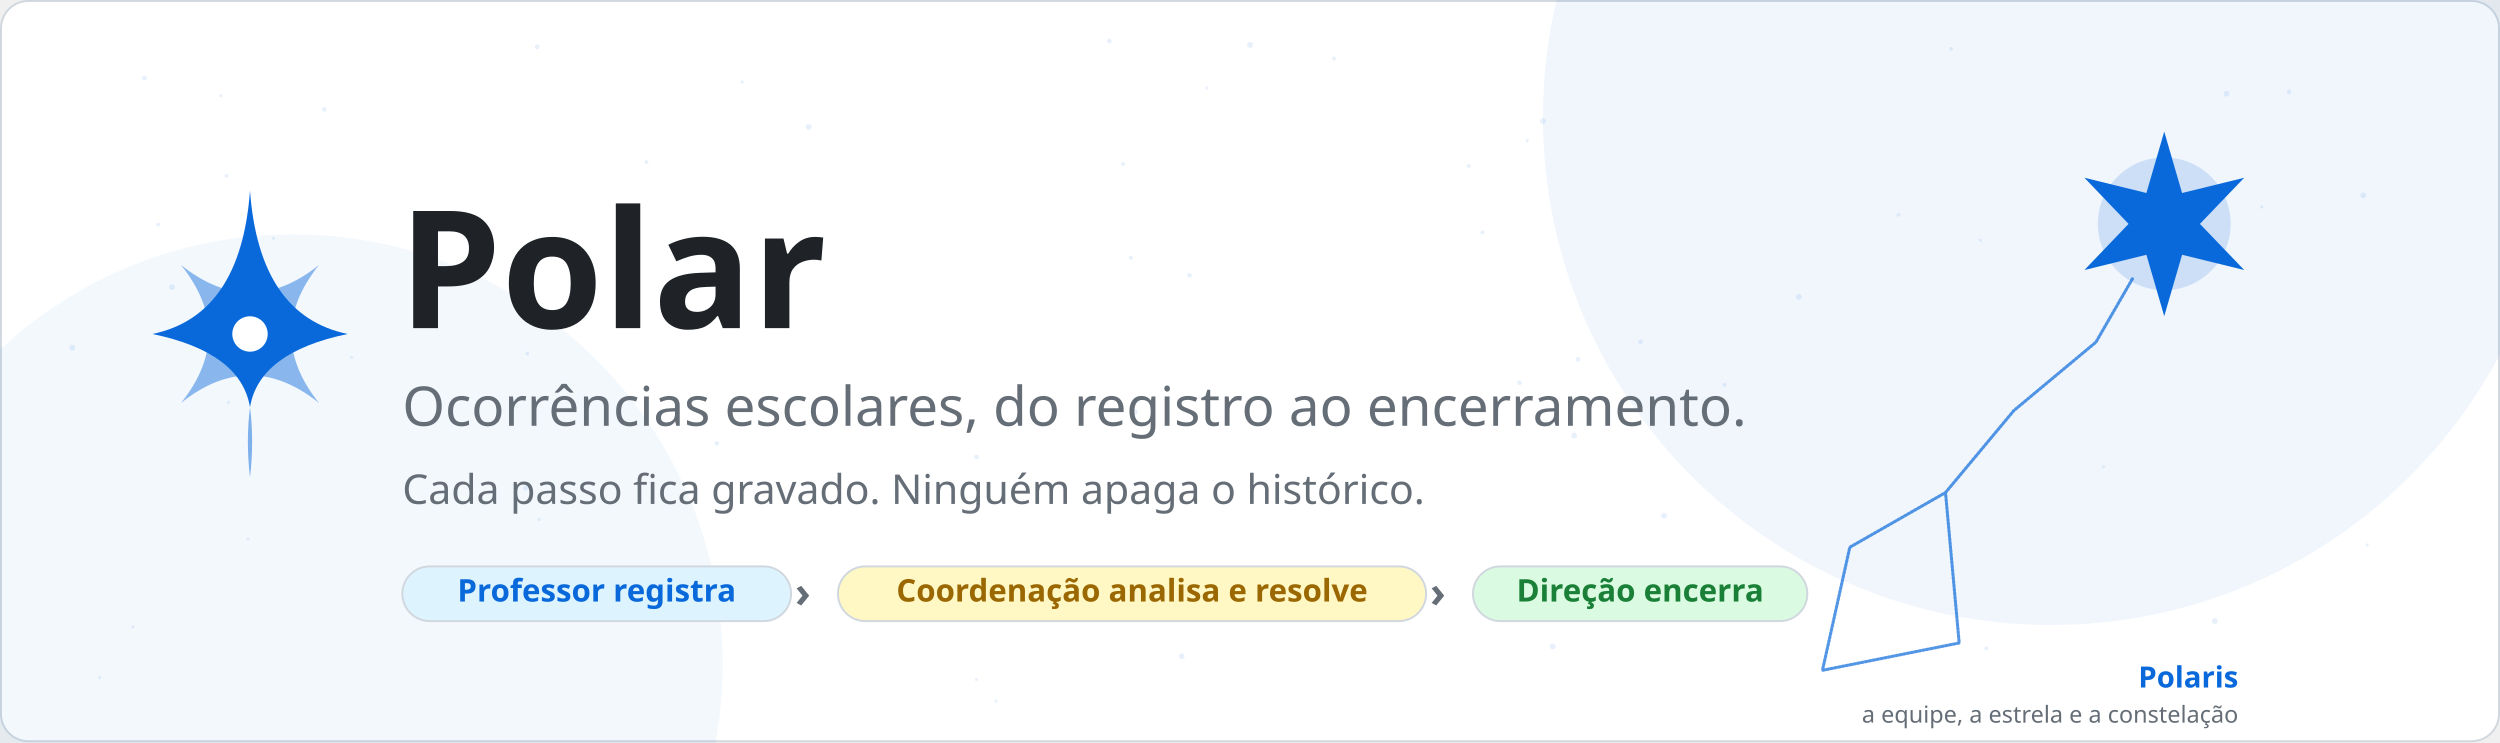
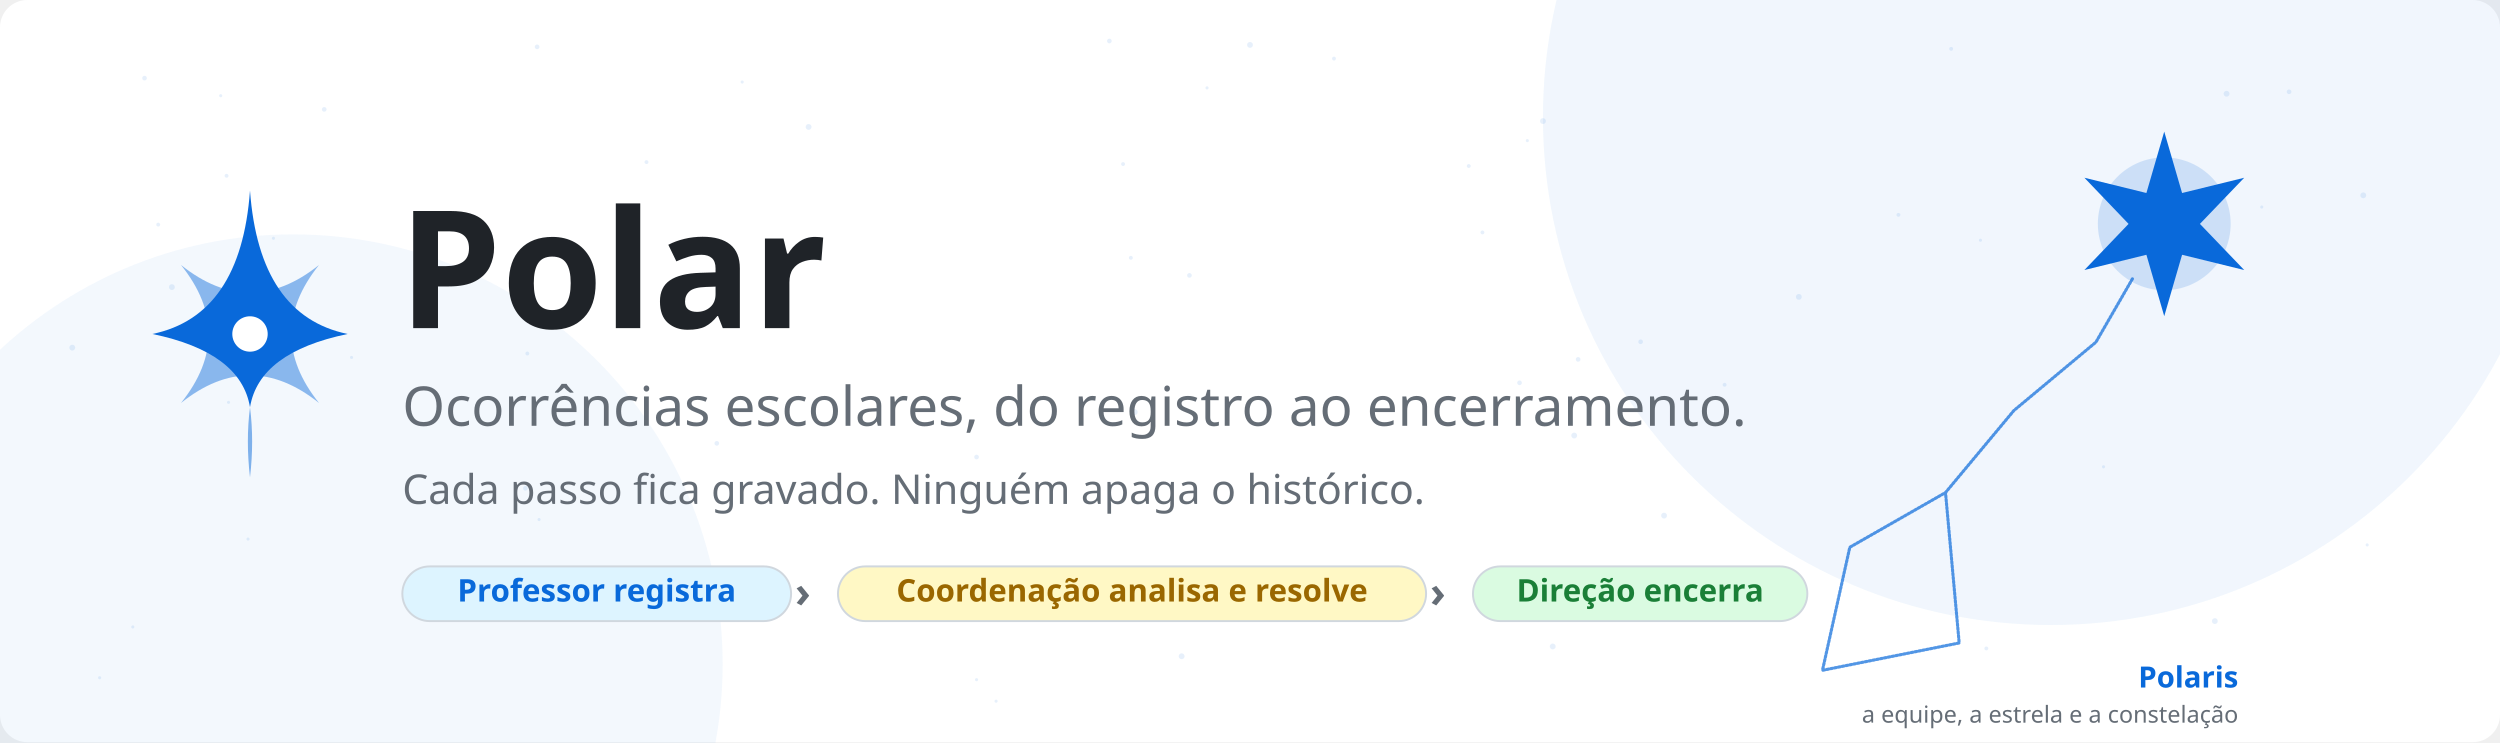
<svg xmlns="http://www.w3.org/2000/svg" width="1280" height="380" viewBox="0 0 1280 380" role="img" aria-label="Polar: ocorrências escolares, do registro ao encerramento. Feito pela equipe Polaris.">
  <style>text{font-family:-apple-system,BlinkMacSystemFont,'Segoe UI','Noto Sans',Helvetica,Arial,sans-serif}
.tw{opacity:.1;animation:tw 3.6s ease-in-out infinite}
@keyframes tw{50%{opacity:.55}}
.linha{stroke-dasharray:1;stroke-dashoffset:1;animation:desenha 2.4s .5s cubic-bezier(.3,.7,.2,1) forwards}
@keyframes desenha{to{stroke-dashoffset:0}}
.ponto{opacity:0;animation:acende .6s ease forwards}
@keyframes acende{to{opacity:1}}
.polaris{transform-box:fill-box;transform-origin:center;animation:polaris 4.5s 2.4s ease-in-out infinite}
@keyframes polaris{50%{transform:scale(1.22) rotate(18deg)}}
.halo{transform-box:fill-box;transform-origin:center;animation:halo 4.5s 2.4s ease-in-out infinite}
@keyframes halo{50%{transform:scale(1.5);opacity:.05}}
- .mark .menor{transform-box:fill-box;transform-origin:center;animation:gira 60s linear infinite}
- @keyframes gira{to{transform:rotate(360deg)}}
.mark{animation:entra 1s .1s both}
.t1{animation:sobe .9s .3s both} .t2{animation:sobe .9s .55s both} .t3{animation:sobe .9s .8s both} .t4{animation:sobe .9s 1.05s both}
@keyframes sobe{from{opacity:0;transform:translateY(10px)}}
@keyframes entra{from{opacity:0;transform:scale(.8)}}
.rotulo{animation:sobe .9s 3s both}
+ .cadente{opacity:0;animation:cadente 9s 3s linear infinite}
+ @keyframes cadente{0%{opacity:0;transform:translate(0,0)}2%{opacity:.9}9%{opacity:0;transform:translate(-260px,150px)}100%{opacity:0}}
@media (prefers-reduced-motion:reduce){*{animation:none!important;opacity:1!important;stroke-dashoffset:0!important}}</style>
-   <rect x="0.5" y="0.5" width="1279" height="379" rx="14" fill="#ffffff" stroke="#d0d7de" />
+   <rect x="0" y="0" width="1280" height="380" rx="14" fill="#ffffff" />
  <circle cx="1050" cy="60" r="260" fill="#0969da" opacity=".06" />
  <circle cx="150" cy="340" r="220" fill="#0969da" opacity=".05" />
  <circle class="tw" cx="581" cy="211" r="1.5" fill="#0969da" style="animation-delay:2.7s;animation-duration:5.1s" />
  <circle class="tw" cx="258" cy="295" r="1.5" fill="#0969da" style="animation-delay:3.8s;animation-duration:4.9s" />
  <circle class="tw" cx="140" cy="122" r="0.8" fill="#0969da" style="animation-delay:3.2s;animation-duration:5.2s" />
  <circle class="tw" cx="806" cy="223" r="1.5" fill="#0969da" style="animation-delay:5.8s;animation-duration:4.5s" />
  <circle class="tw" cx="782" cy="72" r="0.8" fill="#0969da" style="animation-delay:5.0s;animation-duration:2.8s" />
  <circle class="tw" cx="68" cy="321" r="0.8" fill="#0969da" style="animation-delay:4.7s;animation-duration:3.5s" />
  <circle class="tw" cx="752" cy="85" r="1" fill="#0969da" style="animation-delay:3.8s;animation-duration:4.0s" />
  <circle class="tw" cx="840" cy="175" r="1.2" fill="#0969da" style="animation-delay:2.4s;animation-duration:4.2s" />
  <circle class="tw" cx="1172" cy="47" r="1.2" fill="#0969da" style="animation-delay:1.9s;animation-duration:3.3s" />
  <circle class="tw" cx="380" cy="42" r="0.8" fill="#0969da" style="animation-delay:2.4s;animation-duration:5.1s" />
  <circle class="tw" cx="500" cy="348" r="0.8" fill="#0969da" style="animation-delay:1.3s;animation-duration:5.3s" />
  <circle class="tw" cx="88" cy="147" r="1.5" fill="#0969da" style="animation-delay:2.5s;animation-duration:4.2s" />
  <circle class="tw" cx="269" cy="250" r="1.2" fill="#0969da" style="animation-delay:0.5s;animation-duration:3.6s" />
  <circle class="tw" cx="1212" cy="279" r="0.8" fill="#0969da" style="animation-delay:0.8s;animation-duration:4.7s" />
  <circle class="tw" cx="37" cy="178" r="1.5" fill="#0969da" style="animation-delay:1.1s;animation-duration:4.2s" />
  <circle class="tw" cx="575" cy="84" r="1" fill="#0969da" style="animation-delay:2.5s;animation-duration:3.7s" />
  <circle class="tw" cx="510" cy="359" r="0.8" fill="#0969da" style="animation-delay:1.6s;animation-duration:5.4s" />
  <circle class="tw" cx="1014" cy="123" r="0.8" fill="#0969da" style="animation-delay:1.3s;animation-duration:3.7s" />
  <circle class="tw" cx="1077" cy="239" r="0.8" fill="#0969da" style="animation-delay:0.3s;animation-duration:3.0s" />
  <circle class="tw" cx="568" cy="21" r="1.2" fill="#0969da" style="animation-delay:5.0s;animation-duration:3.7s" />
  <circle class="tw" cx="116" cy="90" r="1" fill="#0969da" style="animation-delay:0.1s;animation-duration:3.7s" />
  <circle class="tw" cx="790" cy="62" r="1.5" fill="#0969da" style="animation-delay:5.0s;animation-duration:3.0s" />
  <circle class="tw" cx="500" cy="234" r="1.2" fill="#0969da" style="animation-delay:5.5s;animation-duration:5.0s" />
  <circle class="tw" cx="331" cy="83" r="1" fill="#0969da" style="animation-delay:4.1s;animation-duration:3.7s" />
  <circle class="tw" cx="618" cy="45" r="0.8" fill="#0969da" style="animation-delay:0.6s;animation-duration:2.7s" />
  <circle class="tw" cx="1210" cy="100" r="1.5" fill="#0969da" style="animation-delay:1.5s;animation-duration:5.0s" />
  <circle class="tw" cx="759" cy="119" r="1" fill="#0969da" style="animation-delay:5.6s;animation-duration:5.4s" />
  <circle class="tw" cx="180" cy="183" r="0.8" fill="#0969da" style="animation-delay:1.7s;animation-duration:5.3s" />
  <circle class="tw" cx="275" cy="24" r="1.2" fill="#0969da" style="animation-delay:2.5s;animation-duration:3.3s" />
  <circle class="tw" cx="81" cy="115" r="1" fill="#0969da" style="animation-delay:0.6s;animation-duration:3.0s" />
  <circle class="tw" cx="579" cy="132" r="1" fill="#0969da" style="animation-delay:3.5s;animation-duration:5.3s" />
  <circle class="tw" cx="609" cy="141" r="1.2" fill="#0969da" style="animation-delay:5.8s;animation-duration:2.7s" />
  <circle class="tw" cx="808" cy="184" r="1.2" fill="#0969da" style="animation-delay:1.9s;animation-duration:5.5s" />
  <circle class="tw" cx="117" cy="206" r="0.8" fill="#0969da" style="animation-delay:5.4s;animation-duration:4.7s" />
  <circle class="tw" cx="891" cy="291" r="1.2" fill="#0969da" style="animation-delay:2.1s;animation-duration:4.6s" />
  <circle class="tw" cx="1134" cy="318" r="1.5" fill="#0969da" style="animation-delay:5.7s;animation-duration:2.7s" />
  <circle class="tw" cx="640" cy="23" r="1.5" fill="#0969da" style="animation-delay:2.3s;animation-duration:2.6s" />
  <circle class="tw" cx="113" cy="49" r="0.8" fill="#0969da" style="animation-delay:6.0s;animation-duration:5.2s" />
  <circle class="tw" cx="921" cy="152" r="1.5" fill="#0969da" style="animation-delay:2.6s;animation-duration:5.0s" />
  <circle class="tw" cx="127" cy="276" r="0.8" fill="#0969da" style="animation-delay:1.9s;animation-duration:2.9s" />
  <circle class="tw" cx="51" cy="347" r="0.8" fill="#0969da" style="animation-delay:3.0s;animation-duration:4.4s" />
  <circle class="tw" cx="1158" cy="106" r="0.8" fill="#0969da" style="animation-delay:2.2s;animation-duration:3.0s" />
  <circle class="tw" cx="778" cy="196" r="1.2" fill="#0969da" style="animation-delay:4.0s;animation-duration:3.9s" />
  <circle class="tw" cx="1123" cy="130" r="1.2" fill="#0969da" style="animation-delay:1.2s;animation-duration:3.8s" />
  <circle class="tw" cx="1017" cy="332" r="1" fill="#0969da" style="animation-delay:2.3s;animation-duration:4.3s" />
  <circle class="tw" cx="414" cy="65" r="1.5" fill="#0969da" style="animation-delay:2.1s;animation-duration:5.2s" />
  <circle class="tw" cx="74" cy="40" r="1.2" fill="#0969da" style="animation-delay:4.9s;animation-duration:2.9s" />
  <circle class="tw" cx="605" cy="336" r="1.5" fill="#0969da" style="animation-delay:2.3s;animation-duration:4.1s" />
  <circle class="tw" cx="852" cy="264" r="1.5" fill="#0969da" style="animation-delay:1.9s;animation-duration:5.0s" />
  <circle class="tw" cx="367" cy="227" r="1.2" fill="#0969da" style="animation-delay:3.4s;animation-duration:3.5s" />
  <circle class="tw" cx="999" cy="25" r="1" fill="#0969da" style="animation-delay:2.4s;animation-duration:3.2s" />
  <circle class="tw" cx="972" cy="110" r="1" fill="#0969da" style="animation-delay:4.8s;animation-duration:5.5s" />
  <circle class="tw" cx="166" cy="56" r="1.2" fill="#0969da" style="animation-delay:5.8s;animation-duration:4.6s" />
  <circle class="tw" cx="270" cy="181" r="1" fill="#0969da" style="animation-delay:4.3s;animation-duration:4.8s" />
  <circle class="tw" cx="683" cy="30" r="1" fill="#0969da" style="animation-delay:1.6s;animation-duration:3.6s" />
  <circle class="tw" cx="883" cy="197" r="1" fill="#0969da" style="animation-delay:2.4s;animation-duration:4.9s" />
  <circle class="tw" cx="1140" cy="48" r="1.5" fill="#0969da" style="animation-delay:0.8s;animation-duration:3.9s" />
  <circle class="tw" cx="795" cy="331" r="1.5" fill="#0969da" style="animation-delay:3.3s;animation-duration:4.5s" />
  <circle class="tw" cx="643" cy="300" r="1.2" fill="#0969da" style="animation-delay:2.8s;animation-duration:4.5s" />
  <circle class="tw" cx="276" cy="266" r="0.8" fill="#0969da" style="animation-delay:1.3s;animation-duration:5.2s" />
  <g class="mark">
    <g class="" transform="translate(53.0 96.0) scale(3.125)">
      <path class="menor" d="M35.31 12.69Q26.24 24.00 35.31 35.31Q24.00 26.24 12.69 35.31Q21.76 24.00 12.69 12.69Q24.00 21.76 35.31 12.69Z" fill="#0969da" opacity=".45" />
      <path d="M24 0.5Q25.5 21 40 24Q25.5 27 24 36Q22.5 27 8 24Q22.5 21 24 0.5Z" fill="#0969da" />
      <path d="M24 36Q24.7 41.5 24 47.5Q23.3 41.5 24 36Z" fill="#0969da" opacity=".5" />
      <circle cx="24" cy="24" r="2.9" fill="#ffffff" />
    </g>
  </g>
  <g class="t1">
    <text x="204" y="168" font-size="84" font-weight="800" fill="#1f2328" text-anchor="start">Polar</text>
  </g>
  <g class="t2">
    <text x="206" y="218" font-size="28" font-weight="500" fill="#656d76" text-anchor="start">Ocorrências escolares, do registro ao encerramento.</text>
  </g>
  <g class="t3">
    <text x="206" y="258" font-size="21" font-weight="400" fill="#656d76" text-anchor="start">Cada passo fica gravado. Ninguém apaga o histórico.</text>
  </g>
  <g class="t4">
    <rect x="206" y="290" width="199.04" height="28" rx="14.0" fill="#ddf4ff" stroke="#d0d7de" />
    <text x="305.52" y="308" font-size="16" font-weight="600" fill="#0969da" text-anchor="middle">Professor registra</text>
    <text x="411.04" y="311" font-size="22" font-weight="700" fill="#656d76" text-anchor="middle">›</text>
    <rect x="429.04" y="290" width="301.12" height="28" rx="14.0" fill="#fff8c5" stroke="#d0d7de" />
    <text x="579.6" y="308" font-size="16" font-weight="600" fill="#9a6700" text-anchor="middle">Coordenação analisa e resolve</text>
    <text x="736.16" y="311" font-size="22" font-weight="700" fill="#656d76" text-anchor="middle">›</text>
    <rect x="754.16" y="290" width="171.2" height="28" rx="14.0" fill="#dafbe1" stroke="#d0d7de" />
    <text x="839.76" y="308" font-size="16" font-weight="600" fill="#1a7f37" text-anchor="middle">Direção encerra</text>
  </g>
  <path class="linha" pathLength="1" d="M1092.3 141.9 L1073.1 175.2 L1031.1 210.2 L996.1 252.2 L947.1 280.2 L933.1 343.2 L1003.1 329.2 L996.1 252.2" fill="none" stroke="#0969da" stroke-width="1.6" stroke-linecap="round" stroke-linejoin="round" opacity=".7" />
  <circle class="ponto" cx="1073.1" cy="175.2" r="2.7" fill="#0969da" style="animation-delay:1.20s" />
  <circle class="ponto" cx="1031.1" cy="210.2" r="4.1" fill="#0969da" style="animation-delay:1.45s" />
  <circle class="ponto" cx="996.1" cy="252.2" r="3.3" fill="#0969da" style="animation-delay:1.70s" />
  <circle class="ponto" cx="947.1" cy="280.2" r="5.1" fill="#0969da" style="animation-delay:1.95s" />
  <circle class="ponto" cx="933.1" cy="343.2" r="4.4" fill="#0969da" style="animation-delay:2.20s" />
  <circle class="ponto" cx="1003.1" cy="329.2" r="6.8" fill="#0969da" style="animation-delay:2.45s" />
  <circle class="halo" cx="1108.1" cy="114.6" r="34" fill="#0969da" opacity=".16" />
  <g transform="translate(892.0 49.3) scale(6.3)">
    <g class="polaris">
      <path d="M34.3 2.87 L35.75 7.86 L40.8 6.62 L37.2 10.37 L40.8 14.12 L35.75 12.88 L34.3 17.87 L32.85 12.88 L27.81 14.12 L31.4 10.37 L27.81 6.62 L32.85 7.86 Z" fill="#0969da" />
    </g>
  </g>
+   <g class="cadente">
+     <line x1="980" y1="26" x2="1030" y2="-4" stroke="#0969da" stroke-width="2" stroke-linecap="round" />
+   </g>
  <g class="rotulo">
    <text x="1146" y="352" font-size="15" font-weight="700" fill="#0969da" text-anchor="end">Polaris</text>
    <text x="1146" y="370" font-size="12" font-weight="400" fill="#656d76" text-anchor="end">a equipe, a estrela e a constelação</text>
  </g>
</svg>
